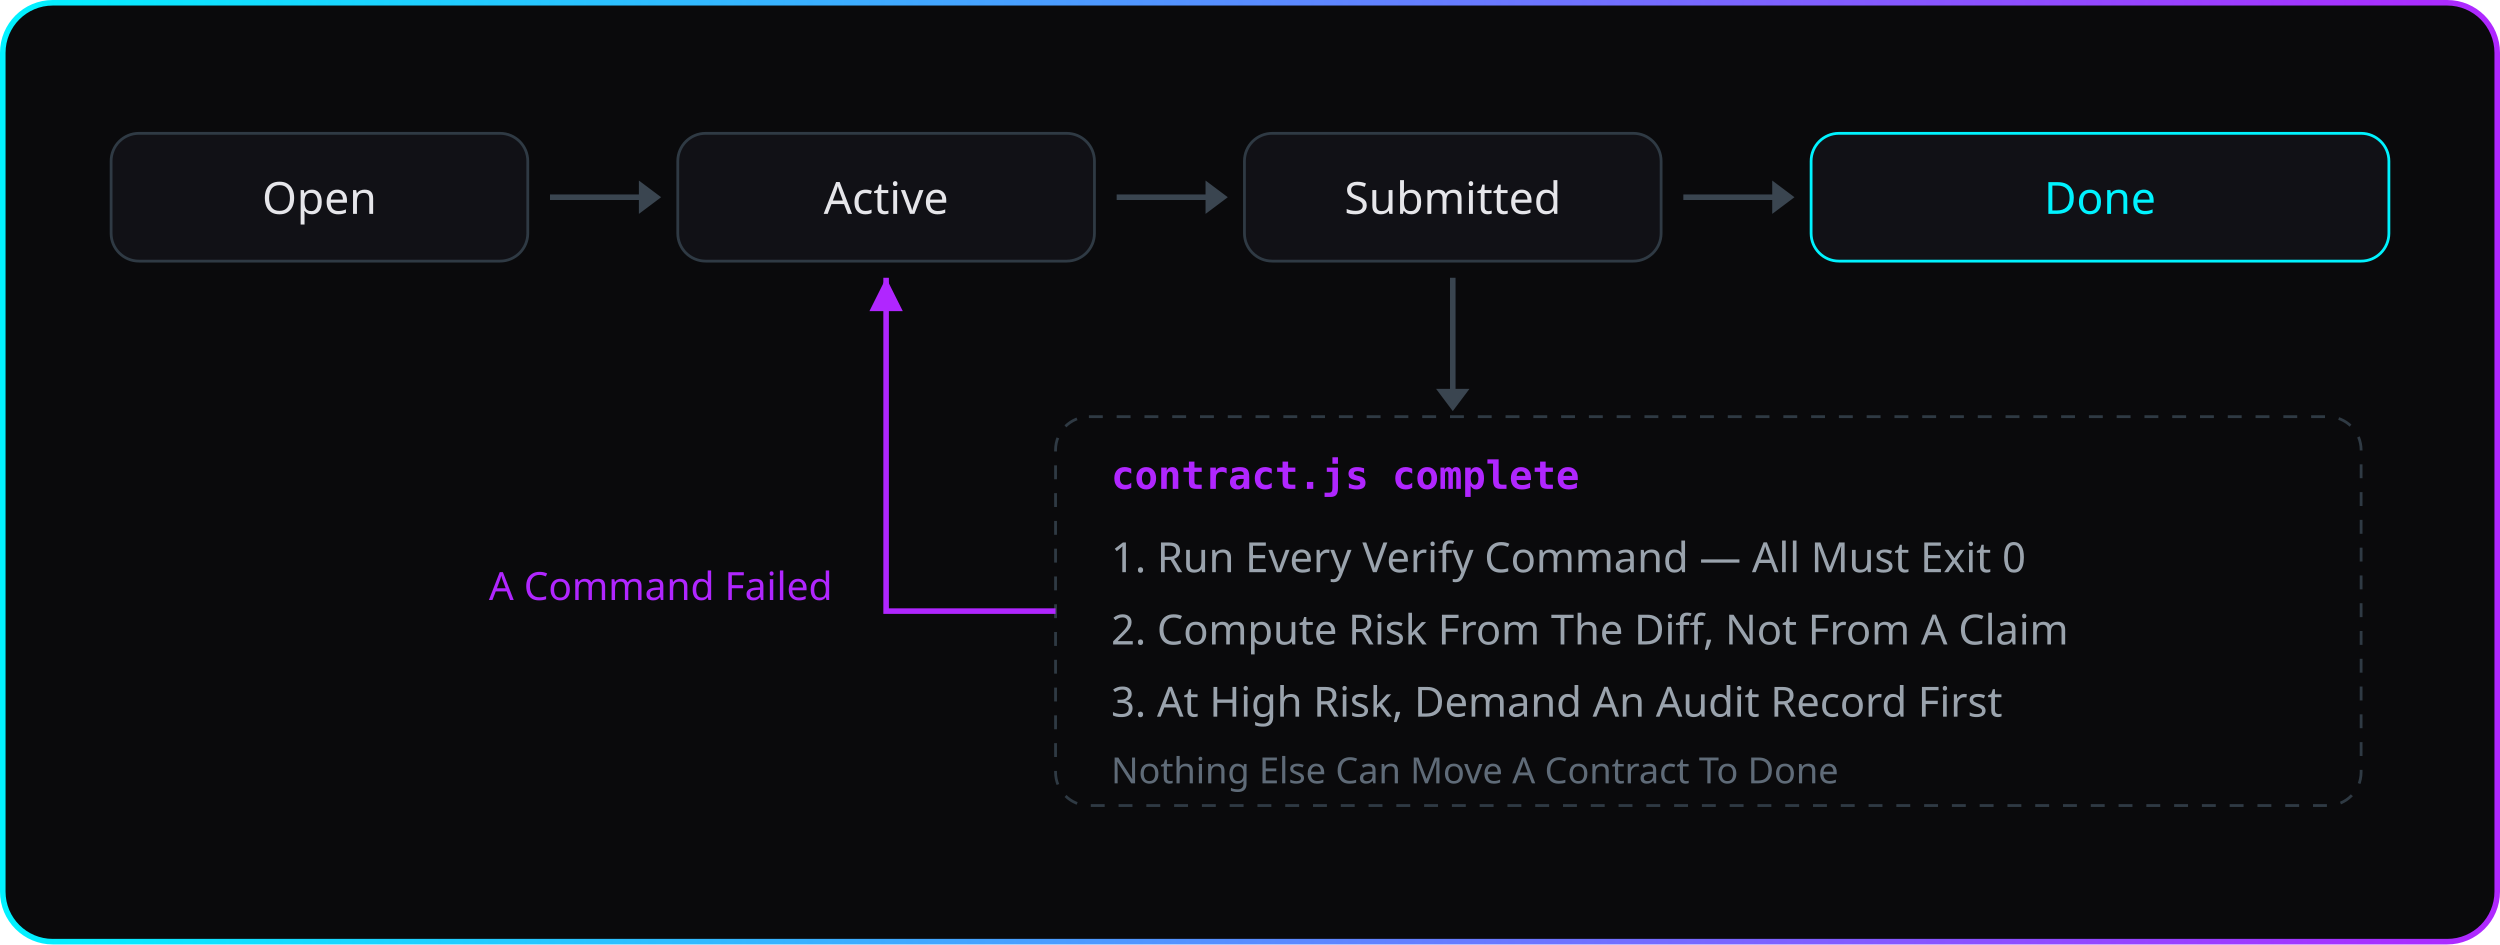
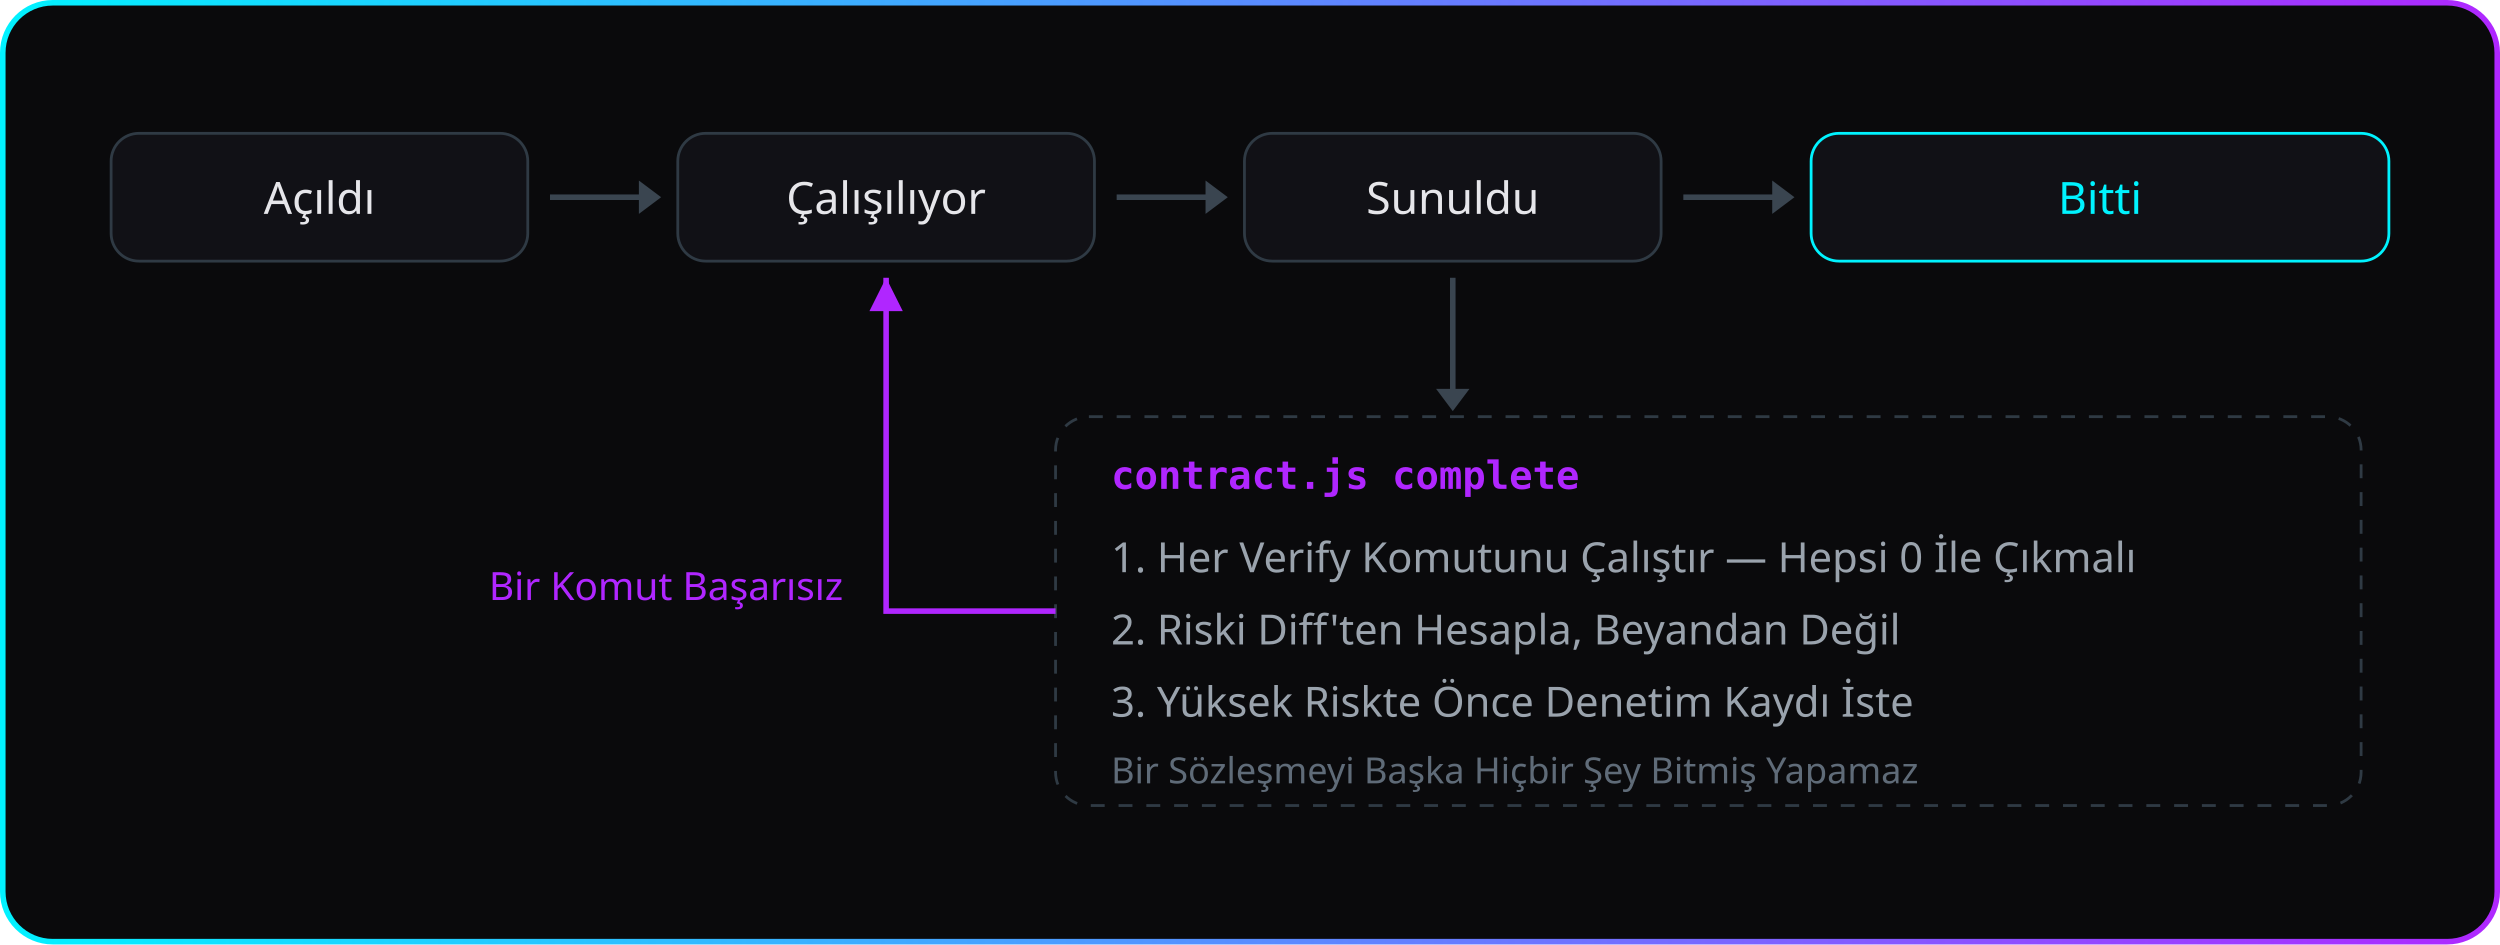
- <svg xmlns="http://www.w3.org/2000/svg" viewBox="0 0 900 340" width="900" height="340" role="img" aria-label="A contract's life: it is opened, an agent takes it to active, the agent submits it, and the gate then runs the contract's own verify commands. A failing command sends the contract back to active. When every command exits zero, the gate computes risk from the diff; at high risk it also demands an audit record, and only then does the contract move to done.">
+ <svg xmlns="http://www.w3.org/2000/svg" viewBox="0 0 900 340" width="900" height="340" role="img" aria-label="Bir sözleşmenin ömrü: açılır, bir ajan onu çalışılıyor duruma alır, ajan sunar ve kapı sözleşmenin kendi verify komutlarını çalıştırır. Başarısız bir komut sözleşmeyi geri gönderir. Her komut sıfırla çıktığında kapı riski diff'ten hesaplar; yüksek riskte ayrıca denetim kaydı ister ve ancak o zaman sözleşme biter.">
  <defs>
-     <linearGradient id="fcen" x1="0" y1="0" x2="1" y2="0">
+     <linearGradient id="fctr" x1="0" y1="0" x2="1" y2="0">
      <stop offset="0%" stop-color="#00f3ff" />
      <stop offset="100%" stop-color="#b026ff" />
    </linearGradient>
-     <filter id="gfcen" x="-50%" y="-50%" width="200%" height="200%">
+     <filter id="gfctr" x="-50%" y="-50%" width="200%" height="200%">
      <feGaussianBlur stdDeviation="2.2" result="b" />
      <feMerge>
        <feMergeNode in="b" />
        <feMergeNode in="SourceGraphic" />
      </feMerge>
    </filter>
  </defs>
-   <rect x="1" y="1" width="898" height="338" rx="18" fill="#0a0a0c" stroke="url(#fcen)" stroke-width="2" />
+   <rect x="1" y="1" width="898" height="338" rx="18" fill="#0a0a0c" stroke="url(#fctr)" stroke-width="2" />
  <g font-family="Segoe UI, system-ui, sans-serif" font-size="16">
    <rect x="40" y="48" width="150" height="46" rx="10" fill="#111116" stroke="#2f3a44" />
-     <text x="115" y="77" fill="#e6e6ea" text-anchor="middle">Open</text>
+     <text x="115" y="77" fill="#e6e6ea" text-anchor="middle">Açıldı</text>
    <path d="M198 71 h38" stroke="#3a4550" stroke-width="2" />
    <path d="M230 65 l8 6 -8 6 z" fill="#3a4550" />
    <rect x="244" y="48" width="150" height="46" rx="10" fill="#111116" stroke="#2f3a44" />
-     <text x="319" y="77" fill="#e6e6ea" text-anchor="middle">Active</text>
+     <text x="319" y="77" fill="#e6e6ea" text-anchor="middle">Çalışılıyor</text>
    <path d="M402 71 h38" stroke="#3a4550" stroke-width="2" />
    <path d="M434 65 l8 6 -8 6 z" fill="#3a4550" />
    <rect x="448" y="48" width="150" height="46" rx="10" fill="#111116" stroke="#2f3a44" />
-     <text x="523" y="77" fill="#e6e6ea" text-anchor="middle">Submitted</text>
+     <text x="523" y="77" fill="#e6e6ea" text-anchor="middle">Sunuldu</text>
    <path d="M606 71 h38" stroke="#3a4550" stroke-width="2" />
    <path d="M638 65 l8 6 -8 6 z" fill="#3a4550" />
    <rect x="652" y="48" width="208" height="46" rx="10" fill="#111116" stroke="#00f3ff" />
-     <text x="756" y="77" fill="#00f3ff" text-anchor="middle">Done</text>
+     <text x="756" y="77" fill="#00f3ff" text-anchor="middle">Bitti</text>
  </g>
  <g font-family="Segoe UI, system-ui, sans-serif" font-size="15">
    <rect x="380" y="150" width="470" height="140" rx="12" fill="none" stroke="#2f3a44" stroke-dasharray="5 5" />
    <text x="400" y="176" fill="#b026ff" font-size="14" font-weight="700" font-family="Consolas, 'Cascadia Mono', monospace">contract.js complete</text>
-     <text x="400" y="206" fill="#9aa3ad">1. Run Every Verify Command — All Must Exit 0</text>
-     <text x="400" y="232" fill="#9aa3ad">2. Compute Risk From The Diff, Not From A Claim</text>
-     <text x="400" y="258" fill="#9aa3ad">3. At High Risk, Demand An Audit Record First</text>
-     <text x="400" y="282" fill="#5f6b78" font-size="13">Nothing Else Can Move A Contract To Done</text>
+     <text x="400" y="206" fill="#9aa3ad">1. Her Verify Komutunu Çalıştır — Hepsi 0 İle Çıkmalı</text>
+     <text x="400" y="232" fill="#9aa3ad">2. Riski Diff'ten Hesapla, Beyandan Değil</text>
+     <text x="400" y="258" fill="#9aa3ad">3. Yüksek Riskte Önce Denetim Kaydı İste</text>
+     <text x="400" y="282" fill="#5f6b78" font-size="13">Bir Sözleşmeyi Başka Hiçbir Şey Bitmiş Yapamaz</text>
  </g>
  <path d="M523 100 v46" stroke="#3a4550" stroke-width="2" />
  <path d="M517 140 l6 8 6 -8 z" fill="#3a4550" />
  <path d="M380 220 H319 V100" stroke="#b026ff" stroke-width="2" fill="none" />
  <path d="M313 112 l6 -12 6 12 z" fill="#b026ff" />
-   <text x="176" y="216" font-family="Segoe UI, system-ui, sans-serif" font-size="14" fill="#b026ff">A Command Failed</text>
+   <text x="176" y="216" font-family="Segoe UI, system-ui, sans-serif" font-size="14" fill="#b026ff">Bir Komut Başarısız</text>
</svg>
